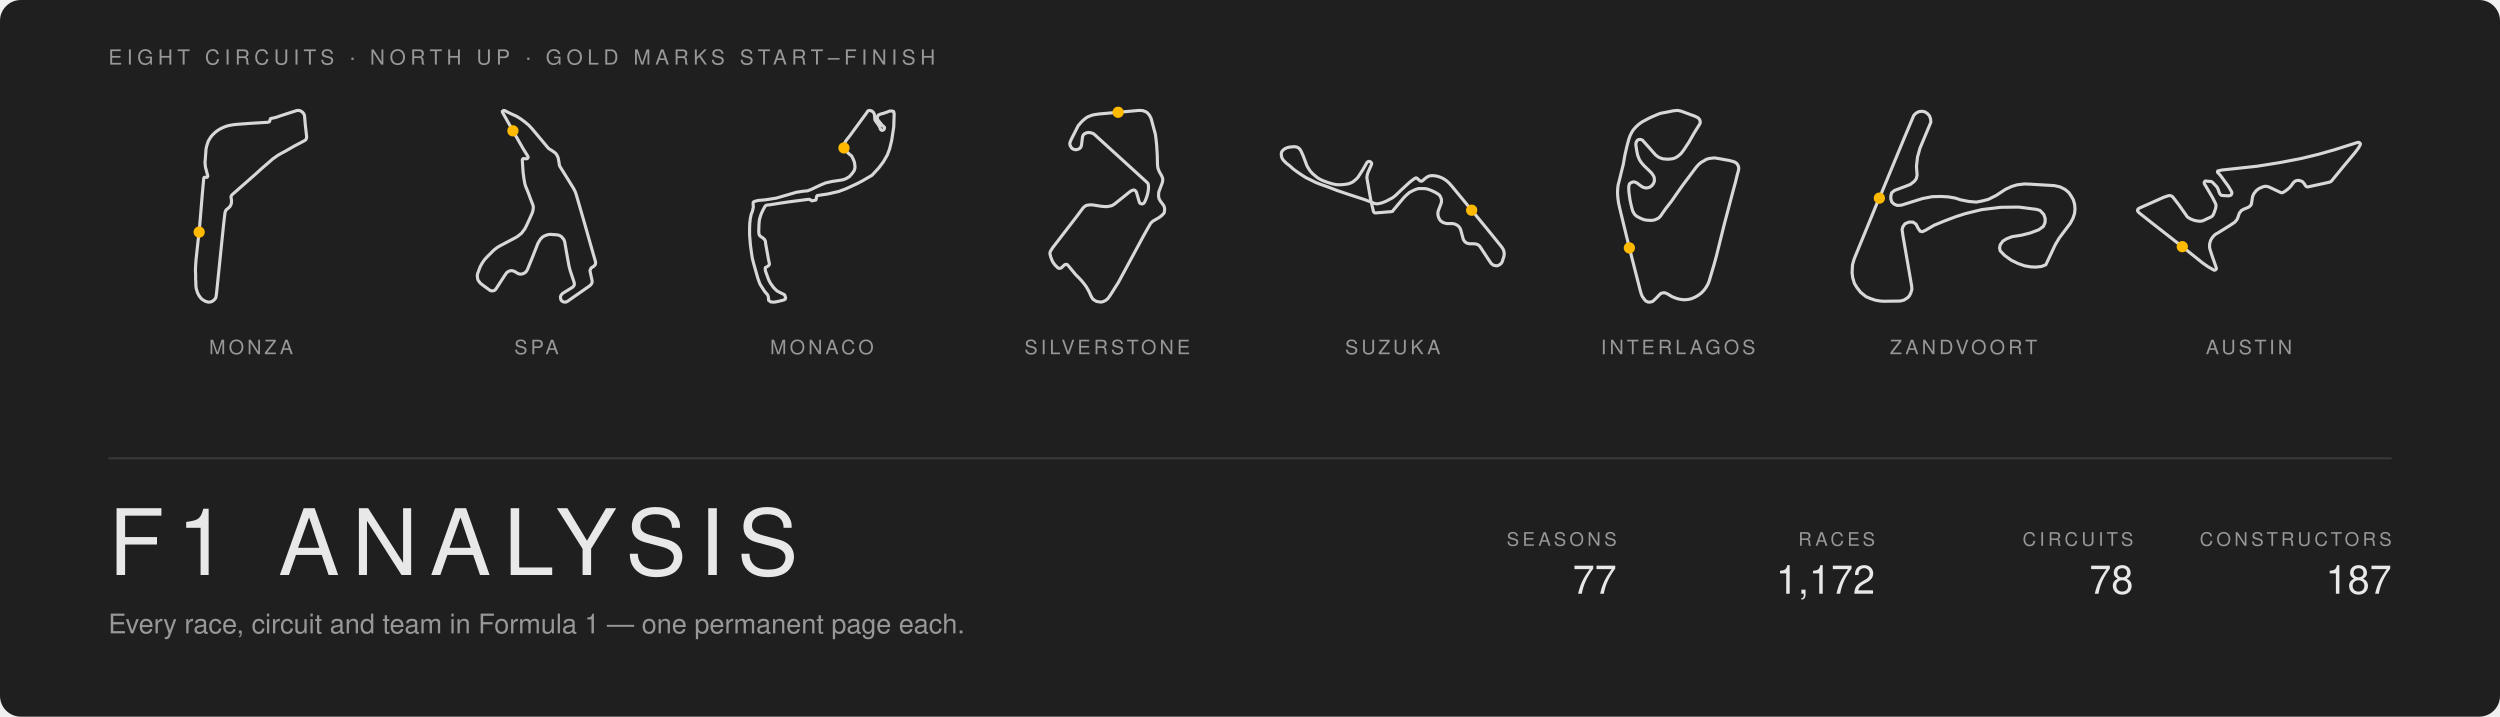
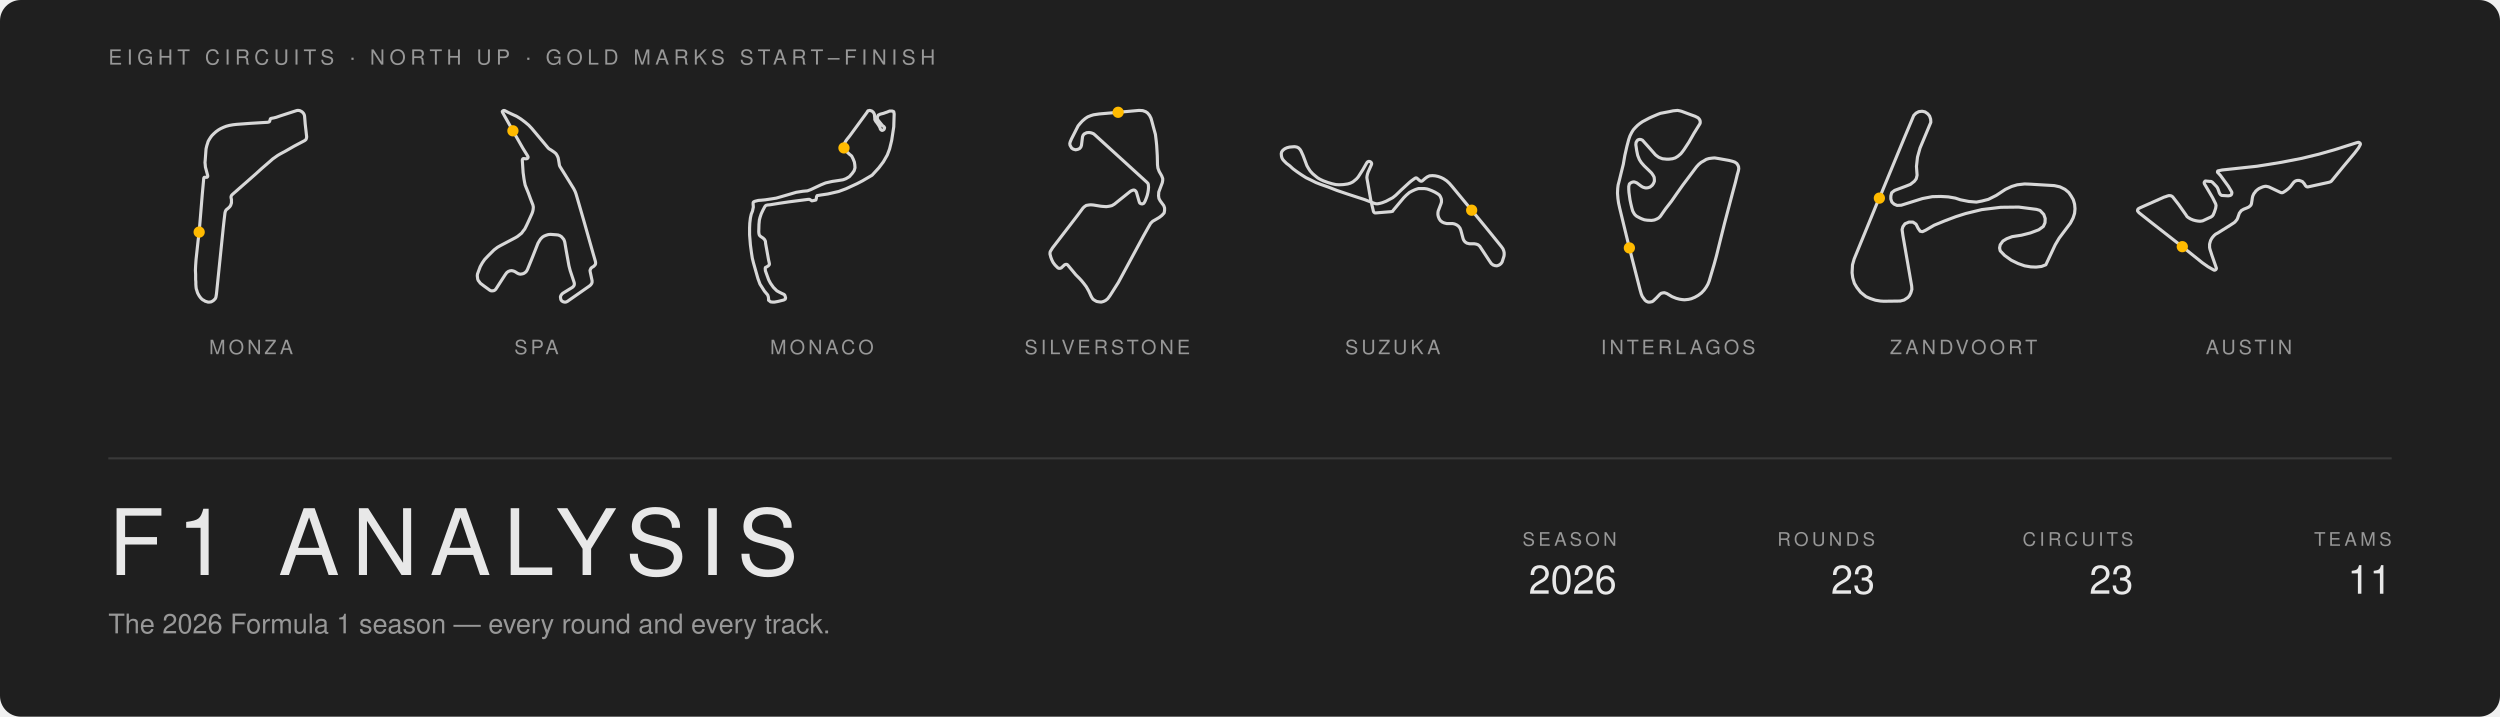
- <svg xmlns="http://www.w3.org/2000/svg" viewBox="0 0 1200 344" width="1200" height="344" role="img" aria-label="F1 Analysis. Every race, circuit and team in Formula 1, one permanent page each. Outlines of eight circuits: Monza, Spa, Monaco, Silverstone, Suzuka, Interlagos, Zandvoort, Austin. 77 seasons, 1,172 races, 78 circuits, 187 constructors.">
+ <svg xmlns="http://www.w3.org/2000/svg" viewBox="0 0 1200 344" width="1200" height="344" role="img" aria-label="F1 Analysis. Every race, circuit and team in Formula 1, one permanent page each. Outlines of eight circuits: Monza, Spa, Monaco, Silverstone, Suzuka, Interlagos, Zandvoort, Austin. 2026 season, 23 rounds, 23 circuits, 11 teams.">
  <rect width="1200" height="344" rx="10" fill="#1f1f1f" />
  <text x="52" y="31" font-family="'Helvetica Neue',Helvetica,Arial,sans-serif" font-size="10" letter-spacing="2.2" fill="#989898">EIGHT CIRCUITS · NORTH UP · GOLD MARKS START–FINISH</text>
  <path d="M95.6 111.4L97.1 93.2L97.8 85.6L97.9 85.3L98.1 85.1L98.4 85.1L98.7 85.1L99.0 85.1L99.3 85.1L99.5 85.0L99.7 84.7L99.7 84.5L99.7 84.3L98.6 80.2L98.5 79.0L98.4 78.0L98.5 76.9L98.9 71.5L99.1 70.6L99.3 69.8L99.6 68.9L99.9 67.9L100.4 67.0L101.1 65.9L101.7 65.1L102.7 64.1L103.7 63.2L104.8 62.4L106.0 61.7L107.3 61.1L108.6 60.6L110.1 60.2L111.8 59.9L113.5 59.7L120.2 59.2L128.4 58.7L128.9 58.6L129.2 58.5L129.4 58.3L129.7 57.3L129.8 57.0L130.0 56.9L130.3 56.8L131.4 56.6L132.6 56.3L134.3 55.7L142.0 53.2L142.7 53.0L143.3 53.0L143.9 53.1L144.3 53.3L144.7 53.5L145.1 53.8L145.6 54.3L145.9 54.8L146.1 55.3L146.2 55.8L146.5 59.5L147.2 65.7L147.1 66.3L147.0 66.6L146.9 66.9L146.6 67.2L146.2 67.5L141.1 70.2L137.1 72.5L134.5 73.9L133.3 74.6L131.9 75.6L130.9 76.3L130.0 77.1L125.6 80.9L122.4 83.8L115.8 89.6L111.7 93.2L111.2 93.7L111.0 94.1L110.9 94.4L110.9 94.9L111.1 95.8L111.1 96.3L111.1 97.0L111.1 97.4L110.9 98.0L110.7 98.6L110.3 99.2L109.7 99.8L109.1 100.3L108.6 100.7L108.4 101.0L108.2 101.4L108.0 102.1L107.6 105.4L107.2 109.0L103.9 141.1L103.7 142.3L103.6 142.8L103.3 143.4L102.9 143.8L102.5 144.2L101.9 144.6L101.3 144.9L100.5 145.0L99.8 145.0L99.2 144.8L98.5 144.6L97.9 144.2L97.3 143.9L96.7 143.4L96.1 142.7L95.6 142.0L95.2 141.3L94.8 140.5L94.5 139.5L94.2 138.6L94.1 137.8L94.0 136.5L94.0 135.3L93.9 134.1L93.9 131.7L93.8 129.7L93.9 127.5L94.1 124.6L95.1 115.4L95.6 111.4" fill="none" stroke="#e8e8e8" stroke-width="1.5" stroke-linejoin="round" stroke-linecap="round" opacity="0.92" />
  <circle cx="95.6" cy="111.4" r="2.7" fill="#ffba00" />
  <text x="120.5" y="170" text-anchor="middle" font-family="'Helvetica Neue',Helvetica,Arial,sans-serif" font-size="9.5" letter-spacing="1.5" fill="#989898">MONZA</text>
  <path d="M246.2 62.8L241.2 53.9L241.1 53.5L241.4 53.2L241.8 53.0L242.3 53.1L244.0 54.0L248.1 55.9L250.0 57.1L252.0 58.6L253.8 60.1L255.3 61.7L263.0 70.9L263.5 71.4L264.5 72.0L266.1 73.1L266.9 73.8L267.5 74.8L267.9 75.7L268.1 76.7L268.4 78.5L268.5 79.2L268.7 79.8L269.2 80.6L273.0 86.7L275.4 90.6L276.1 92.0L276.5 93.1L277.0 94.8L280.1 105.5L284.7 121.7L285.8 125.5L285.9 126.2L285.8 126.9L285.4 127.4L284.9 127.9L284.2 128.3L283.7 128.7L283.5 129.1L283.2 129.8L283.3 130.5L284.2 134.7L284.2 135.5L284.0 136.1L283.5 136.8L282.9 137.3L272.3 144.7L271.6 145.0L270.9 145.0L270.2 144.8L269.6 144.4L269.2 143.8L269.1 143.2L269.0 142.5L269.2 141.9L269.6 141.3L270.1 140.8L274.8 137.9L275.3 137.4L275.6 136.9L275.7 136.3L275.6 135.6L273.7 129.9L273.1 127.6L271.8 120.4L271.1 116.3L270.9 115.6L270.6 114.9L270.1 114.3L269.5 113.6L268.7 113.1L267.9 112.8L267.0 112.7L264.3 112.5L263.2 112.6L262.2 112.9L261.2 113.3L260.4 113.8L259.5 114.7L258.9 115.6L258.2 116.8L255.6 123.4L253.2 129.3L252.7 130.2L252.1 130.8L251.3 131.3L250.5 131.5L249.7 131.6L248.9 131.4L248.3 131.1L247.2 130.4L246.5 130.1L245.6 129.9L244.8 130.0L244.0 130.3L243.3 130.8L242.9 131.3L242.4 132.0L238.0 138.8L237.6 139.2L237.1 139.5L236.5 139.6L235.7 139.6L235.1 139.3L232.2 137.2L230.5 135.9L230.1 135.3L229.6 134.7L229.3 134.0L229.2 133.2L229.1 132.4L229.2 131.5L229.5 130.7L229.9 129.6L230.5 128.0L231.5 126.2L232.6 124.6L234.3 122.8L237.1 120.0L238.8 118.7L240.2 117.9L247.4 114.1L248.4 113.5L249.4 112.7L250.4 111.9L251.1 110.9L251.9 109.9L252.8 108.1L253.6 106.4L255.4 102.4L255.7 101.5L255.9 100.6L256.0 99.4L255.8 98.4L254.7 95.6L253.6 92.6L252.1 88.9L251.8 87.5L251.5 85.8L251.3 84.3L251.1 82.9L250.7 76.9L250.8 76.5L251.0 76.2L251.4 76.1L252.0 76.2L252.7 76.2L253.1 76.1L253.4 75.8L253.5 75.4L253.3 74.9L251.0 71.2L246.2 62.8" fill="none" stroke="#e8e8e8" stroke-width="1.5" stroke-linejoin="round" stroke-linecap="round" opacity="0.92" />
  <circle cx="246.2" cy="62.8" r="2.7" fill="#ffba00" />
  <text x="257.5" y="170" text-anchor="middle" font-family="'Helvetica Neue',Helvetica,Arial,sans-serif" font-size="9.5" letter-spacing="1.5" fill="#989898">SPA</text>
  <path d="M405.1 71.0L405.0 70.0L405.2 69.2L405.8 68.0L406.3 67.2L407.9 65.2L416.1 54.0L416.6 53.2L417.5 53.0L418.5 53.3L419.2 53.9L419.7 54.8L419.8 55.8L419.9 56.7L419.9 57.4L420.4 58.3L420.9 58.9L421.8 60.2L422.4 61.3L422.6 62.0L423.0 62.4L423.4 62.6L424.0 62.4L424.4 62.0L424.6 61.3L424.3 60.8L423.6 60.3L421.4 57.6L421.1 56.9L421.1 56.3L421.3 55.8L421.5 55.3L422.5 54.8L424.1 54.4L424.9 54.1L425.8 53.8L427.0 53.3L428.3 53.3L429.0 53.6L429.2 54.7L429.0 60.9L428.0 67.4L427.0 71.5L425.9 74.4L424.0 77.7L421.8 80.6L418.6 84.1L414.0 86.8L411.3 88.2L406.1 90.6L402.6 91.9L397.4 93.1L394.0 93.6L392.2 93.9L391.9 94.5L391.9 94.9L391.8 95.4L391.6 96.0L390.8 96.2L389.7 96.4L388.6 95.7L387.9 95.7L378.6 96.9L373.9 97.6L369.6 98.3L368.4 98.4L367.6 98.6L367.1 99.2L366.2 100.9L365.4 102.6L364.8 104.4L364.5 105.6L364.3 107.7L364.2 111.3L364.3 112.2L364.5 112.9L365.1 113.5L366.3 114.3L367.0 115.0L367.4 115.8L367.5 116.9L368.9 124.7L369.2 126.0L369.3 126.5L369.3 127.0L368.9 127.5L368.2 128.0L367.4 128.4L367.3 128.9L367.4 130.0L368.3 132.5L369.0 134.4L369.8 135.9L371.2 137.9L372.9 139.6L374.2 140.3L375.6 141.0L376.3 141.3L376.7 141.7L377.1 143.0L376.9 143.6L376.2 144.0L373.4 144.7L371.8 145.0L370.8 145.0L369.9 144.9L369.3 144.4L368.9 144.1L368.9 143.2L368.8 142.5L368.5 141.6L366.9 139.7L365.7 137.8L364.8 136.4L363.8 133.7L361.7 126.3L361.1 123.9L360.7 121.3L360.2 117.6L359.8 112.7L359.8 109.5L359.9 107.1L360.2 104.6L360.6 102.8L361.2 101.3L361.4 100.3L361.6 99.4L361.5 98.1L361.5 97.3L361.7 96.9L362.4 96.6L364.0 96.2L365.4 96.1L367.4 95.9L370.1 95.5L372.6 95.1L378.8 93.3L382.2 92.3L385.4 91.8L387.6 91.6L389.2 91.0L394.1 88.7L396.3 87.8L399.4 87.1L402.1 86.7L404.6 86.3L406.0 85.8L407.7 84.8L409.1 83.2L410.0 81.9L410.4 80.5L410.3 79.1L410.1 77.8L409.5 76.3L408.8 74.9L407.7 74.0L406.6 73.0L406.1 72.6L405.6 72.1L405.1 71.0" fill="none" stroke="#e8e8e8" stroke-width="1.5" stroke-linejoin="round" stroke-linecap="round" opacity="0.92" />
  <circle cx="405.1" cy="71.0" r="2.7" fill="#ffba00" />
  <text x="394.5" y="170" text-anchor="middle" font-family="'Helvetica Neue',Helvetica,Arial,sans-serif" font-size="9.5" letter-spacing="1.5" fill="#989898">MONACO</text>
  <path d="M536.7 53.9L546.7 53.0L548.5 53.1L549.9 53.6L550.8 54.2L551.8 55.4L552.5 56.8L553.0 58.6L553.8 61.6L554.6 64.5L555.0 67.8L555.2 69.8L555.5 74.8L555.6 79.1L555.8 80.7L556.4 82.3L557.6 84.4L558.1 85.7L558.1 86.6L557.9 87.7L556.2 92.2L556.1 94.0L556.3 95.3L556.9 96.4L558.6 98.7L559.0 99.8L559.0 101.0L558.8 102.2L557.7 103.4L556.4 104.4L554.7 105.4L553.3 106.2L552.3 107.2L551.2 109.1L548.9 113.2L536.8 135.6L532.8 141.9L531.7 143.4L530.7 144.2L529.7 144.7L528.6 145.0L527.6 144.9L526.4 144.7L525.5 144.2L524.6 143.6L523.9 142.5L523.7 142.1L522.6 139.7L521.4 137.6L520.1 135.9L519.2 134.8L518.2 133.7L516.4 131.9L512.5 127.2L512.1 126.9L511.6 126.9L511.0 127.1L509.4 128.6L508.8 128.8L508.3 128.8L507.8 128.6L507.1 127.9L506.4 127.2L505.5 126.0L504.9 124.8L504.4 123.5L504.0 122.0L504.0 121.4L504.1 120.8L504.4 120.3L505.2 119.0L517.2 103.4L519.8 99.9L520.4 99.3L521.4 98.6L522.6 98.4L523.5 98.3L524.8 98.4L528.5 99.0L529.7 99.1L531.0 99.2L532.4 99.0L533.7 98.7L534.9 98.0L542.5 91.9L543.0 91.6L543.7 91.3L544.3 91.2L544.8 91.4L545.2 91.8L545.5 92.3L546.8 96.8L547.1 97.5L547.7 97.8L548.3 97.9L549.0 97.6L549.4 97.0L549.7 96.4L550.3 94.9L550.7 93.7L551.0 92.4L551.2 91.2L551.3 89.9L551.2 88.6L551.0 88.0L550.3 87.3L525.5 64.7L524.9 64.2L523.9 63.8L522.8 63.6L521.6 63.7L520.4 64.3L519.9 64.9L519.6 65.7L519.1 69.8L518.8 70.6L518.2 71.3L517.3 71.7L516.3 71.9L515.2 71.6L514.4 71.1L514.0 70.4L513.6 69.7L513.5 68.9L513.7 68.1L514.3 66.7L517.5 60.4L518.5 59.2L519.5 58.1L520.9 56.9L522.1 56.1L523.6 55.5L524.9 55.1L527.6 54.7L536.7 53.9" fill="none" stroke="#e8e8e8" stroke-width="1.5" stroke-linejoin="round" stroke-linecap="round" opacity="0.92" />
  <circle cx="536.7" cy="53.9" r="2.7" fill="#ffba00" />
  <text x="531.5" y="170" text-anchor="middle" font-family="'Helvetica Neue',Helvetica,Arial,sans-serif" font-size="9.5" letter-spacing="1.5" fill="#989898">SILVERSTONE</text>
  <path d="M706.4 100.9L713.0 108.9L720.7 118.4L721.4 119.4L721.8 120.4L722.0 121.3L722.0 122.3L721.9 123.0L721.0 125.8L720.5 126.5L719.9 127.0L719.4 127.3L718.5 127.6L717.6 127.5L716.7 127.2L715.8 126.5L714.9 125.2L710.3 118.2L709.5 117.5L708.7 117.2L707.6 117.0L705.3 117.0L704.1 116.7L703.2 116.1L702.6 115.3L702.3 114.6L701.2 110.5L700.8 109.5L700.1 108.6L699.3 108.0L698.2 107.5L697.2 107.3L694.4 107.3L693.2 107.0L692.3 106.6L691.4 105.9L690.8 105.0L690.4 104.0L690.2 103.1L690.2 102.2L690.3 101.4L691.7 97.7L691.9 97.0L691.9 96.0L691.8 95.4L691.4 94.4L690.9 93.6L689.9 92.9L688.7 92.2L687.2 91.5L685.9 91.0L685.0 90.7L683.6 90.5L682.1 90.5L680.9 90.5L679.9 90.8L679.1 91.1L677.8 91.7L676.5 92.4L675.0 93.7L673.8 94.9L668.7 101.0L668.5 101.4L667.7 101.6L660.4 102.2L659.9 102.2L659.4 101.8L659.2 101.3L659.1 100.8L658.0 96.2L656.5 87.6L656.2 86.0L656.1 85.2L656.2 84.4L656.4 83.5L656.7 82.6L657.1 81.7L658.3 79.0L658.4 78.6L658.3 78.2L658.1 77.9L657.7 77.6L657.3 77.5L656.8 77.5L656.3 77.8L655.9 78.4L654.2 81.4L652.8 83.6L651.9 85.0L651.1 85.9L650.5 86.4L649.4 87.3L648.2 87.9L646.9 88.3L644.8 88.6L642.8 88.7L641.2 88.6L639.4 88.2L637.4 87.6L635.2 86.8L633.7 86.1L632.5 85.4L631.4 84.5L630.1 83.4L628.9 82.1L628.1 80.9L627.3 79.5L625.5 74.7L624.5 72.5L624.0 71.7L623.3 71.0L622.5 70.6L621.4 70.4L620.1 70.5L619.0 70.6L617.8 70.9L616.7 71.4L615.8 72.1L615.2 72.9L615.0 73.8L615.1 74.9L615.3 75.7L615.7 76.5L616.3 77.2L617.5 78.4L619.1 79.6L620.6 81.0L622.5 82.4L624.7 83.9L626.9 85.3L629.4 86.5L631.6 87.6L633.9 88.5L637.6 89.8L641.7 91.4L646.7 93.1L651.6 94.7L655.0 95.8L659.4 97.5L660.4 97.8L661.4 97.8L662.4 97.6L663.5 97.3L665.3 96.6L667.0 95.7L668.5 94.9L670.0 93.7L672.7 91.1L676.5 87.6L677.6 86.7L678.3 86.2L679.0 85.7L679.5 85.4L679.8 85.4L680.1 85.5L681.0 86.3L681.6 86.8L682.1 87.0L682.6 86.9L683.1 86.5L684.0 85.7L685.1 84.9L686.2 84.4L687.6 84.3L688.9 84.4L690.3 84.7L691.7 85.2L692.9 85.8L694.4 86.8L695.7 88.0L697.0 89.5L706.4 100.9" fill="none" stroke="#e8e8e8" stroke-width="1.5" stroke-linejoin="round" stroke-linecap="round" opacity="0.92" />
  <circle cx="706.4" cy="100.9" r="2.7" fill="#ffba00" />
  <text x="668.5" y="170" text-anchor="middle" font-family="'Helvetica Neue',Helvetica,Arial,sans-serif" font-size="9.5" letter-spacing="1.5" fill="#989898">SUZUKA</text>
  <path d="M782.1 119.0L787.2 139.0L787.8 141.1L788.3 142.3L789.6 144.1L790.2 144.6L791.1 145.0L792.0 145.0L793.0 144.8L793.5 144.5L795.1 143.0L796.7 141.3L797.3 140.8L798.1 140.6L798.9 140.5L800.1 140.9L802.6 142.4L804.6 143.2L806.1 143.6L807.4 143.8L808.6 143.9L810.5 143.7L811.8 143.4L813.5 142.7L815.1 141.8L816.7 140.6L818.0 139.2L819.0 137.8L819.8 136.4L820.4 134.9L822.8 126.8L823.9 122.8L825.6 115.9L827.8 107.1L831.6 92.7L833.0 87.5L833.9 83.8L834.4 82.1L834.6 81.0L834.5 80.0L834.2 79.3L833.7 78.5L832.7 77.8L831.5 77.4L829.9 77.0L824.9 76.1L823.0 75.8L821.8 75.9L820.3 76.1L819.0 76.5L817.7 77.3L816.6 77.9L815.4 78.9L814.3 80.1L812.8 82.1L807.7 88.9L804.8 93.0L802.3 96.6L799.5 100.2L798.1 102.2L797.0 103.8L796.2 104.6L795.3 105.1L794.1 105.6L792.7 105.8L790.7 105.7L789.3 105.5L788.2 105.1L787.3 104.7L785.6 103.8L784.8 103.1L784.3 102.4L783.7 101.3L783.3 99.9L782.8 97.8L782.4 95.9L781.9 92.4L781.8 90.9L781.8 89.5L782.1 88.3L782.7 87.8L783.1 87.6L783.6 87.4L784.3 87.3L785.0 87.5L785.7 87.8L787.7 89.3L788.5 89.8L789.1 90.0L789.8 90.2L790.4 90.2L791.1 90.1L792.0 89.8L793.1 88.9L793.7 88.0L794.1 87.0L794.1 86.1L794.0 85.1L793.6 84.3L792.8 83.1L792.0 82.3L789.2 79.6L787.8 78.0L786.9 76.6L786.1 74.6L785.6 72.2L785.4 70.8L785.2 69.5L785.3 68.4L785.7 67.7L786.1 67.2L786.6 67.0L787.1 66.9L787.7 67.0L788.4 67.3L791.8 71.1L794.6 74.3L795.1 74.7L796.2 75.5L797.2 75.9L798.0 76.2L799.1 76.3L800.0 76.4L801.1 76.4L802.8 76.2L804.1 75.8L805.4 75.0L806.8 73.8L807.6 72.8L808.4 71.7L810.7 68.2L813.1 64.0L815.9 59.5L816.1 59.0L816.1 58.4L816.0 57.8L815.6 57.1L815.0 56.5L813.6 55.8L811.4 55.0L807.1 53.4L806.3 53.2L805.2 53.0L803.1 53.2L801.2 53.6L797.0 54.4L795.7 54.9L792.9 56.1L791.6 56.7L788.4 58.4L787.1 59.3L786.0 60.2L784.9 61.3L784.0 62.3L783.2 63.6L782.4 65.2L781.8 66.9L780.9 70.3L779.9 74.7L779.2 78.8L778.1 83.2L777.3 86.5L776.7 88.8L776.5 90.4L776.4 92.7L776.6 95.3L776.9 97.4L777.4 99.7L778.2 103.0L780.8 113.7L782.1 119.0" fill="none" stroke="#e8e8e8" stroke-width="1.5" stroke-linejoin="round" stroke-linecap="round" opacity="0.92" />
  <circle cx="782.1" cy="119.0" r="2.7" fill="#ffba00" />
  <text x="805.5" y="170" text-anchor="middle" font-family="'Helvetica Neue',Helvetica,Arial,sans-serif" font-size="9.5" letter-spacing="1.5" fill="#989898">INTERLAGOS</text>
  <path d="M902.1 95.1L914.1 66.1L918.6 55.4L919.7 54.3L921.0 53.6L922.6 53.4L924.0 53.7L925.3 54.6L926.2 55.7L926.7 57.2L926.8 58.7L925.5 61.8L921.6 71.1L920.4 75.4L919.9 79.9L920.2 84.1L919.8 85.8L918.9 87.0L917.0 88.5L915.0 89.3L909.4 91.4L908.0 92.5L907.6 94.1L907.6 95.5L908.1 97.0L909.2 98.0L910.6 98.6L912.6 98.5L922.8 95.3L927.5 94.4L931.6 94.3L935.2 94.5L938.6 95.1L941.0 95.9L945.0 96.7L948.7 97.0L951.3 96.5L954.4 95.7L958.2 93.8L962.6 90.9L965.6 89.5L968.3 88.7L971.8 88.3L974.5 88.4L986.1 89.1L988.8 89.7L991.2 90.9L993.0 92.4L994.1 94.0L995.2 95.9L995.8 98.0L996.0 100.2L995.8 102.4L995.1 104.6L993.8 107.1L988.4 114.3L986.5 117.5L982.0 127.1L979.9 127.9L977.3 128.2L974.8 128.1L971.8 127.6L968.7 126.5L965.4 124.9L962.2 122.6L960.1 120.4L959.8 119.0L960.1 117.5L961.4 115.7L963.2 114.6L965.8 113.6L970.3 112.9L974.6 111.8L978.6 110.3L980.8 108.7L981.6 106.9L981.7 104.9L981.0 102.9L979.2 101.0L977.5 100.5L969.0 99.4L960.4 99.5L951.3 100.6L943.5 102.5L938.8 104.0L933.5 106.0L928.4 108.1L924.3 110.5L922.8 111.2L921.7 111.0L920.7 109.6L919.7 107.6L918.2 106.6L916.3 106.6L914.4 107.4L913.4 108.8L913.0 110.2L913.4 113.1L917.6 137.3L917.7 138.9L917.2 140.6L916.5 142.0L915.8 142.8L914.0 144.0L912.1 144.5L904.2 144.6L902.6 144.5L900.2 144.1L897.8 143.3L895.7 142.4L893.1 140.3L891.3 138.0L890.1 136.0L889.3 133.3L889.0 130.9L889.2 127.1L890.0 124.3L901.4 96.5L902.1 95.1" fill="none" stroke="#e8e8e8" stroke-width="1.5" stroke-linejoin="round" stroke-linecap="round" opacity="0.92" />
  <circle cx="902.1" cy="95.1" r="2.7" fill="#ffba00" />
  <text x="942.5" y="170" text-anchor="middle" font-family="'Helvetica Neue',Helvetica,Arial,sans-serif" font-size="9.5" letter-spacing="1.5" fill="#989898">ZANDVOORT</text>
  <path d="M1047.5 118.4L1057.1 126.1L1059.8 128.0L1061.9 129.2L1062.6 129.6L1062.9 129.7L1063.3 129.6L1063.6 129.4L1063.8 129.1L1063.9 128.8L1063.8 128.5L1061.7 122.5L1060.8 119.7L1060.6 118.8L1060.6 118.1L1060.6 117.2L1060.8 116.4L1061.1 115.4L1061.6 114.5L1062.1 113.8L1062.8 113.0L1063.5 112.4L1064.6 111.8L1070.2 108.3L1072.5 106.8L1073.0 106.3L1073.4 105.8L1073.8 105.3L1074.1 104.6L1074.3 104.0L1074.9 102.3L1075.3 101.8L1075.8 101.1L1076.5 100.7L1077.0 100.4L1078.3 99.9L1079.4 99.4L1080.0 98.9L1080.4 98.5L1080.7 97.8L1080.8 97.1L1081.0 95.9L1081.1 95.1L1081.3 94.2L1081.6 93.5L1081.9 92.9L1082.4 92.3L1082.8 91.7L1083.5 91.1L1084.3 90.5L1085.2 90.1L1086.1 89.7L1086.9 89.5L1087.6 89.4L1088.1 89.5L1089.0 89.7L1094.5 92.3L1095.0 92.5L1095.6 92.5L1096.0 92.3L1097.1 91.6L1098.4 90.6L1099.4 89.6L1100.3 88.4L1101.0 87.5L1101.6 87.0L1102.3 86.7L1102.9 86.6L1103.6 86.6L1104.5 86.9L1105.2 87.2L1105.7 87.8L1106.0 88.1L1106.3 88.6L1106.6 89.1L1107.0 89.5L1107.4 89.7L1107.9 89.7L1117.9 87.5L1118.5 87.3L1118.9 87.1L1119.2 86.8L1125.0 79.7L1130.2 73.5L1132.1 71.0L1132.9 69.5L1133.0 69.2L1132.9 68.8L1132.7 68.6L1132.4 68.4L1132.0 68.3L1131.7 68.4L1131.2 68.5L1120.5 71.9L1113.1 74.0L1104.9 76.0L1095.1 77.9L1089.0 78.9L1083.3 79.8L1066.6 81.6L1064.7 82.0L1064.5 82.1L1064.4 82.4L1064.4 82.7L1064.7 83.0L1065.8 84.2L1069.6 89.4L1071.2 92.1L1071.3 92.5L1071.2 93.1L1071.0 93.5L1070.6 93.8L1070.2 93.9L1069.5 94.0L1066.4 93.8L1066.1 93.6L1065.8 93.4L1065.6 93.1L1065.3 92.6L1064.7 90.9L1064.4 90.2L1064.0 89.6L1062.0 87.5L1061.7 87.3L1061.3 87.1L1060.9 87.1L1058.9 86.9L1058.5 86.9L1058.3 87.1L1058.1 87.4L1058.0 87.7L1058.1 88.2L1062.0 94.8L1063.5 97.8L1063.7 98.6L1063.6 99.4L1063.5 100.0L1063.3 100.6L1062.9 101.8L1062.3 103.2L1061.9 103.7L1061.2 104.2L1060.5 104.5L1057.3 106.0L1056.7 106.1L1056.0 106.2L1054.9 106.1L1053.8 105.9L1052.7 105.6L1051.5 105.1L1050.5 104.5L1049.8 104.0L1049.3 103.2L1045.7 98.1L1042.9 94.5L1042.5 94.2L1042.1 94.0L1041.5 93.9L1041.0 93.9L1040.3 94.1L1039.5 94.4L1038.8 94.6L1027.1 99.8L1026.4 100.2L1026.1 100.6L1026.0 101.1L1026.1 101.4L1026.4 101.7L1026.7 102.1L1032.9 107.0L1047.5 118.4" fill="none" stroke="#e8e8e8" stroke-width="1.5" stroke-linejoin="round" stroke-linecap="round" opacity="0.92" />
  <circle cx="1047.5" cy="118.4" r="2.7" fill="#ffba00" />
  <text x="1079.5" y="170" text-anchor="middle" font-family="'Helvetica Neue',Helvetica,Arial,sans-serif" font-size="9.5" letter-spacing="1.5" fill="#989898">AUSTIN</text>
  <line x1="52" y1="220" x2="1148" y2="220" stroke="#ffffff" stroke-opacity="0.12" stroke-width="1" />
  <text x="52" y="276" font-family="'Helvetica Neue',Helvetica,Arial,sans-serif" font-size="44" font-weight="200" letter-spacing="6" fill="#e8e8e8">F1 ANALYSIS</text>
-   <text x="52" y="304" font-family="'Helvetica Neue',Helvetica,Arial,sans-serif" font-size="13" fill="#989898">Every race, circuit and team in Formula 1 — one permanent page each.</text>
-   <text x="776" y="262" text-anchor="end" font-family="'Helvetica Neue',Helvetica,Arial,sans-serif" font-size="9" letter-spacing="1.6" fill="#989898">SEASONS</text>
-   <text x="776" y="285" text-anchor="end" font-family="'Helvetica Neue',Helvetica,Arial,sans-serif" font-size="19" font-weight="300" fill="#e8e8e8">77</text>
-   <text x="900" y="262" text-anchor="end" font-family="'Helvetica Neue',Helvetica,Arial,sans-serif" font-size="9" letter-spacing="1.6" fill="#989898">RACES</text>
-   <text x="900" y="285" text-anchor="end" font-family="'Helvetica Neue',Helvetica,Arial,sans-serif" font-size="19" font-weight="300" fill="#e8e8e8">1,172</text>
+   <text x="52" y="304" font-family="'Helvetica Neue',Helvetica,Arial,sans-serif" font-size="13" fill="#989898">The 2026 Formula 1 season — every round and every track.</text>
+   <text x="776" y="262" text-anchor="end" font-family="'Helvetica Neue',Helvetica,Arial,sans-serif" font-size="9" letter-spacing="1.6" fill="#989898">SEASON</text>
+   <text x="776" y="285" text-anchor="end" font-family="'Helvetica Neue',Helvetica,Arial,sans-serif" font-size="19" font-weight="300" fill="#e8e8e8">2026</text>
+   <text x="900" y="262" text-anchor="end" font-family="'Helvetica Neue',Helvetica,Arial,sans-serif" font-size="9" letter-spacing="1.6" fill="#989898">ROUNDS</text>
+   <text x="900" y="285" text-anchor="end" font-family="'Helvetica Neue',Helvetica,Arial,sans-serif" font-size="19" font-weight="300" fill="#e8e8e8">23</text>
  <text x="1024" y="262" text-anchor="end" font-family="'Helvetica Neue',Helvetica,Arial,sans-serif" font-size="9" letter-spacing="1.6" fill="#989898">CIRCUITS</text>
-   <text x="1024" y="285" text-anchor="end" font-family="'Helvetica Neue',Helvetica,Arial,sans-serif" font-size="19" font-weight="300" fill="#e8e8e8">78</text>
-   <text x="1148" y="262" text-anchor="end" font-family="'Helvetica Neue',Helvetica,Arial,sans-serif" font-size="9" letter-spacing="1.6" fill="#989898">CONSTRUCTORS</text>
-   <text x="1148" y="285" text-anchor="end" font-family="'Helvetica Neue',Helvetica,Arial,sans-serif" font-size="19" font-weight="300" fill="#e8e8e8">187</text>
+   <text x="1024" y="285" text-anchor="end" font-family="'Helvetica Neue',Helvetica,Arial,sans-serif" font-size="19" font-weight="300" fill="#e8e8e8">23</text>
+   <text x="1148" y="262" text-anchor="end" font-family="'Helvetica Neue',Helvetica,Arial,sans-serif" font-size="9" letter-spacing="1.6" fill="#989898">TEAMS</text>
+   <text x="1148" y="285" text-anchor="end" font-family="'Helvetica Neue',Helvetica,Arial,sans-serif" font-size="19" font-weight="300" fill="#e8e8e8">11</text>
</svg>
